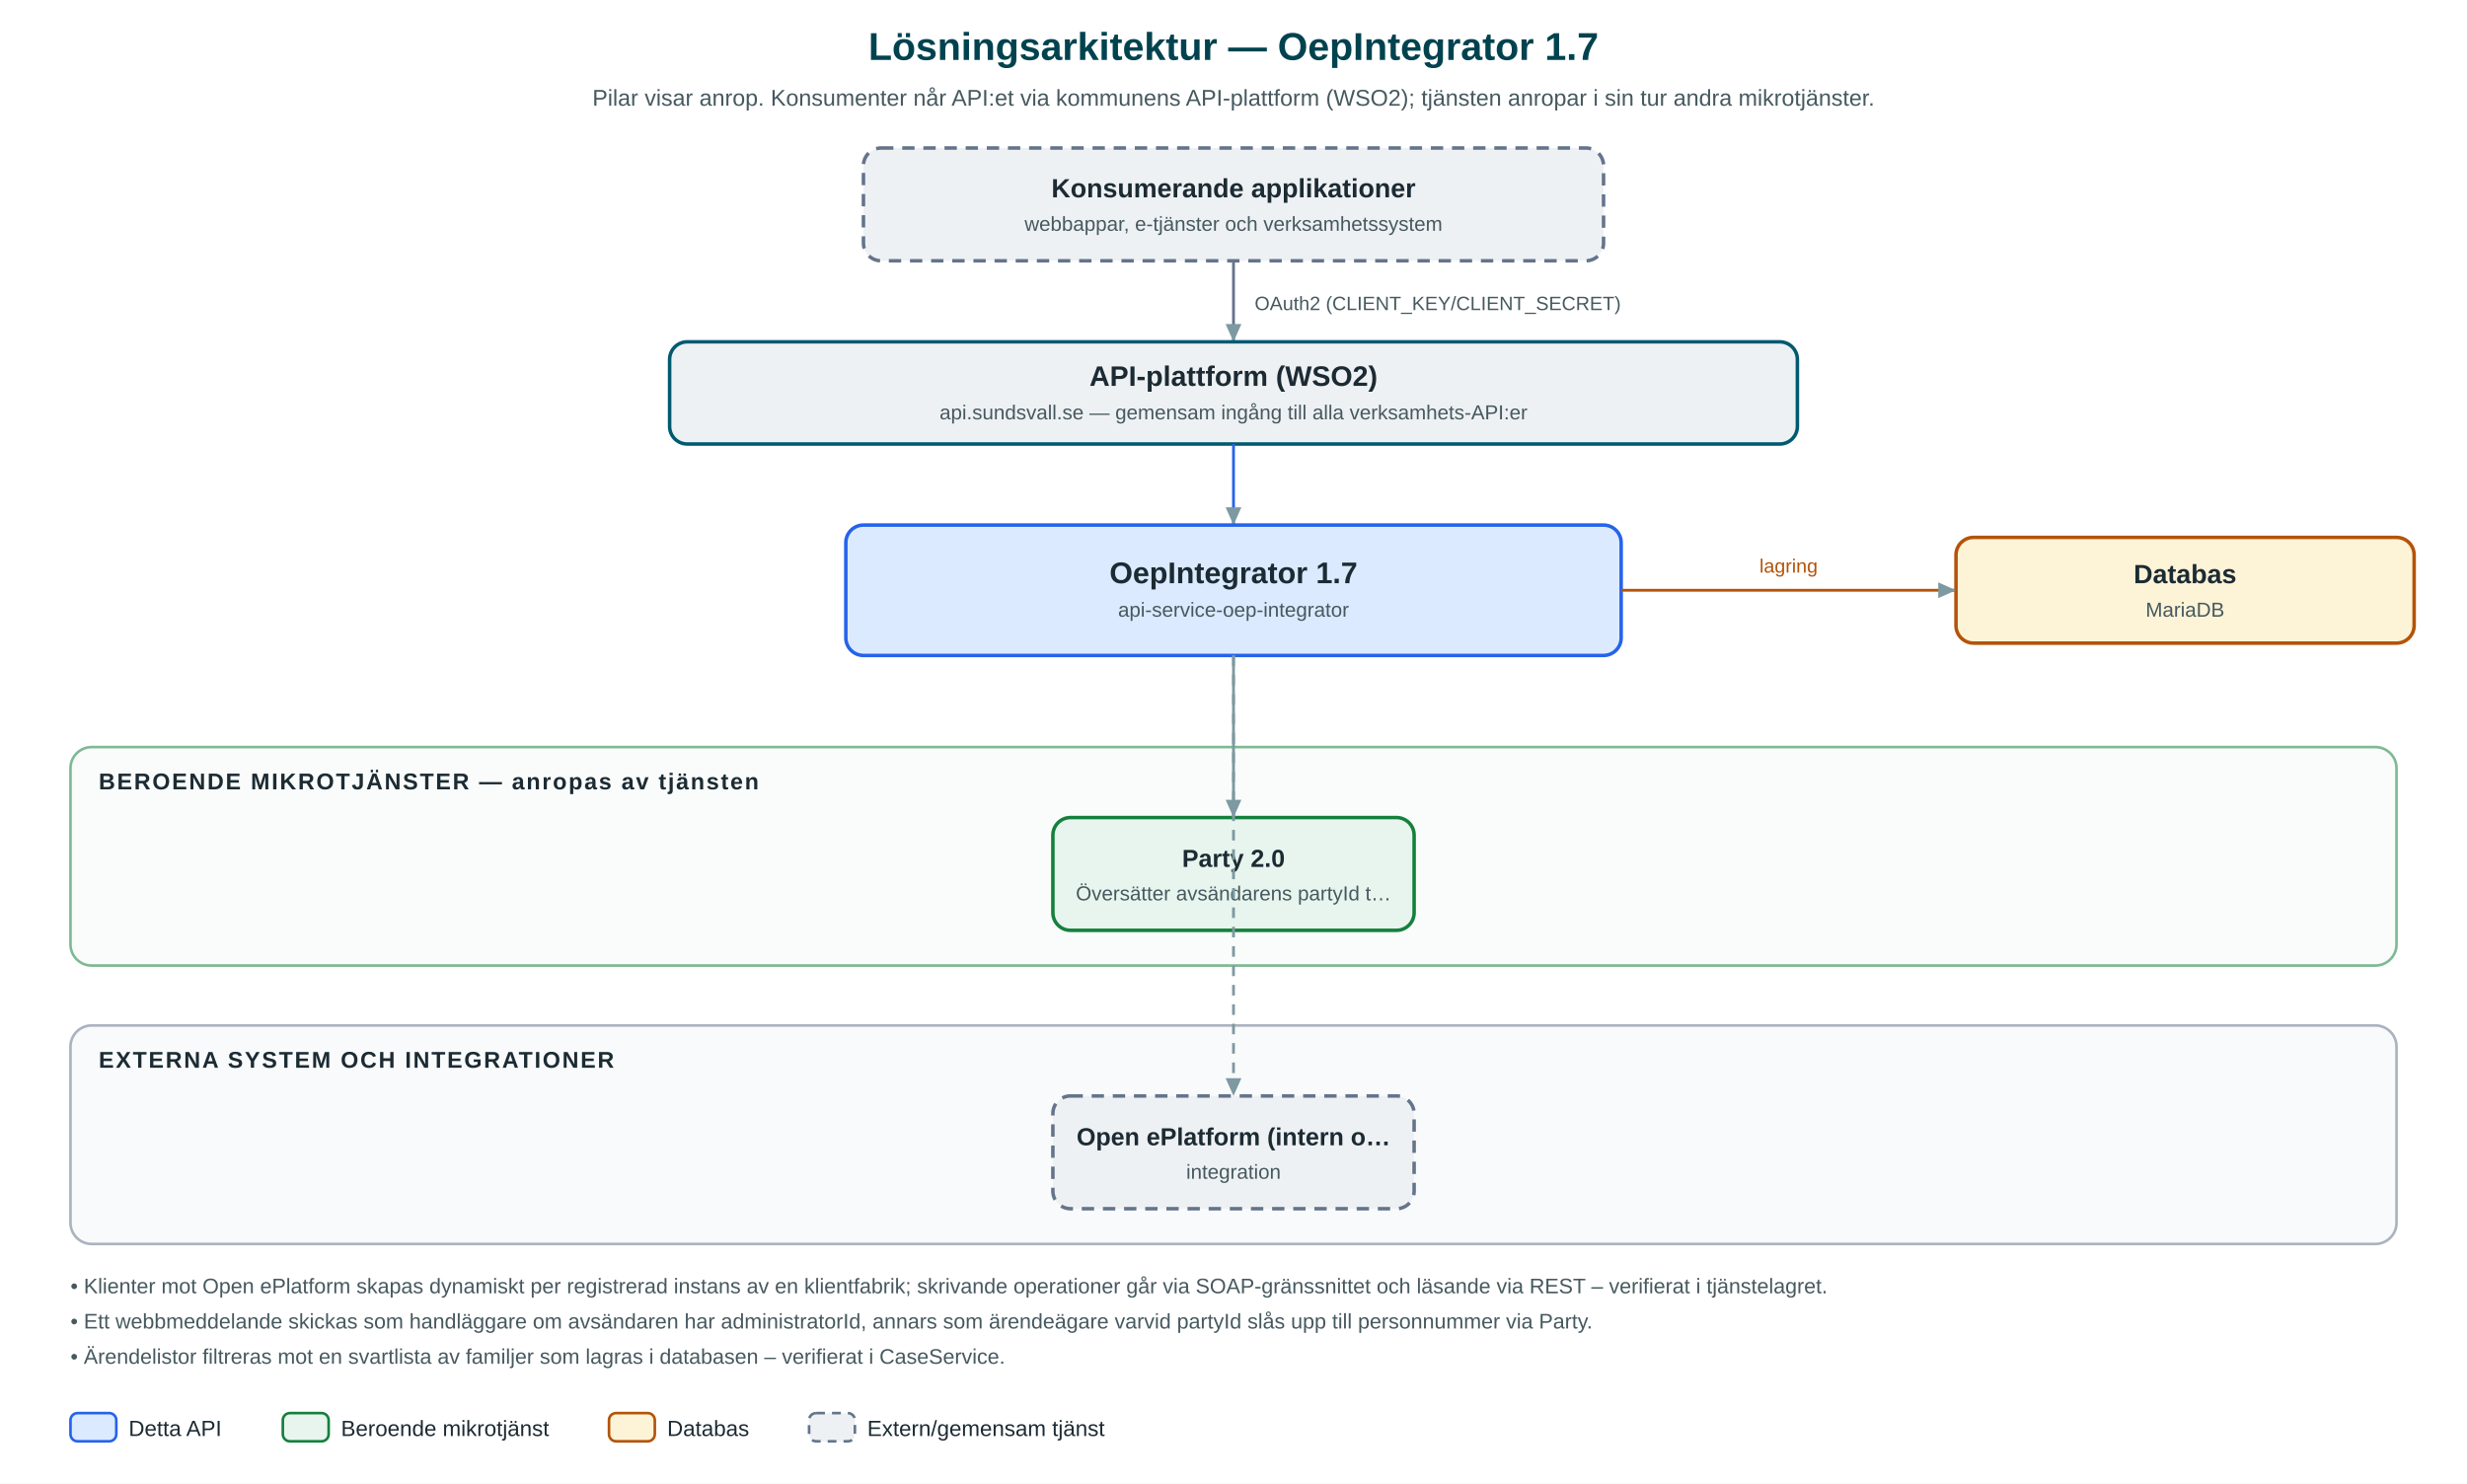
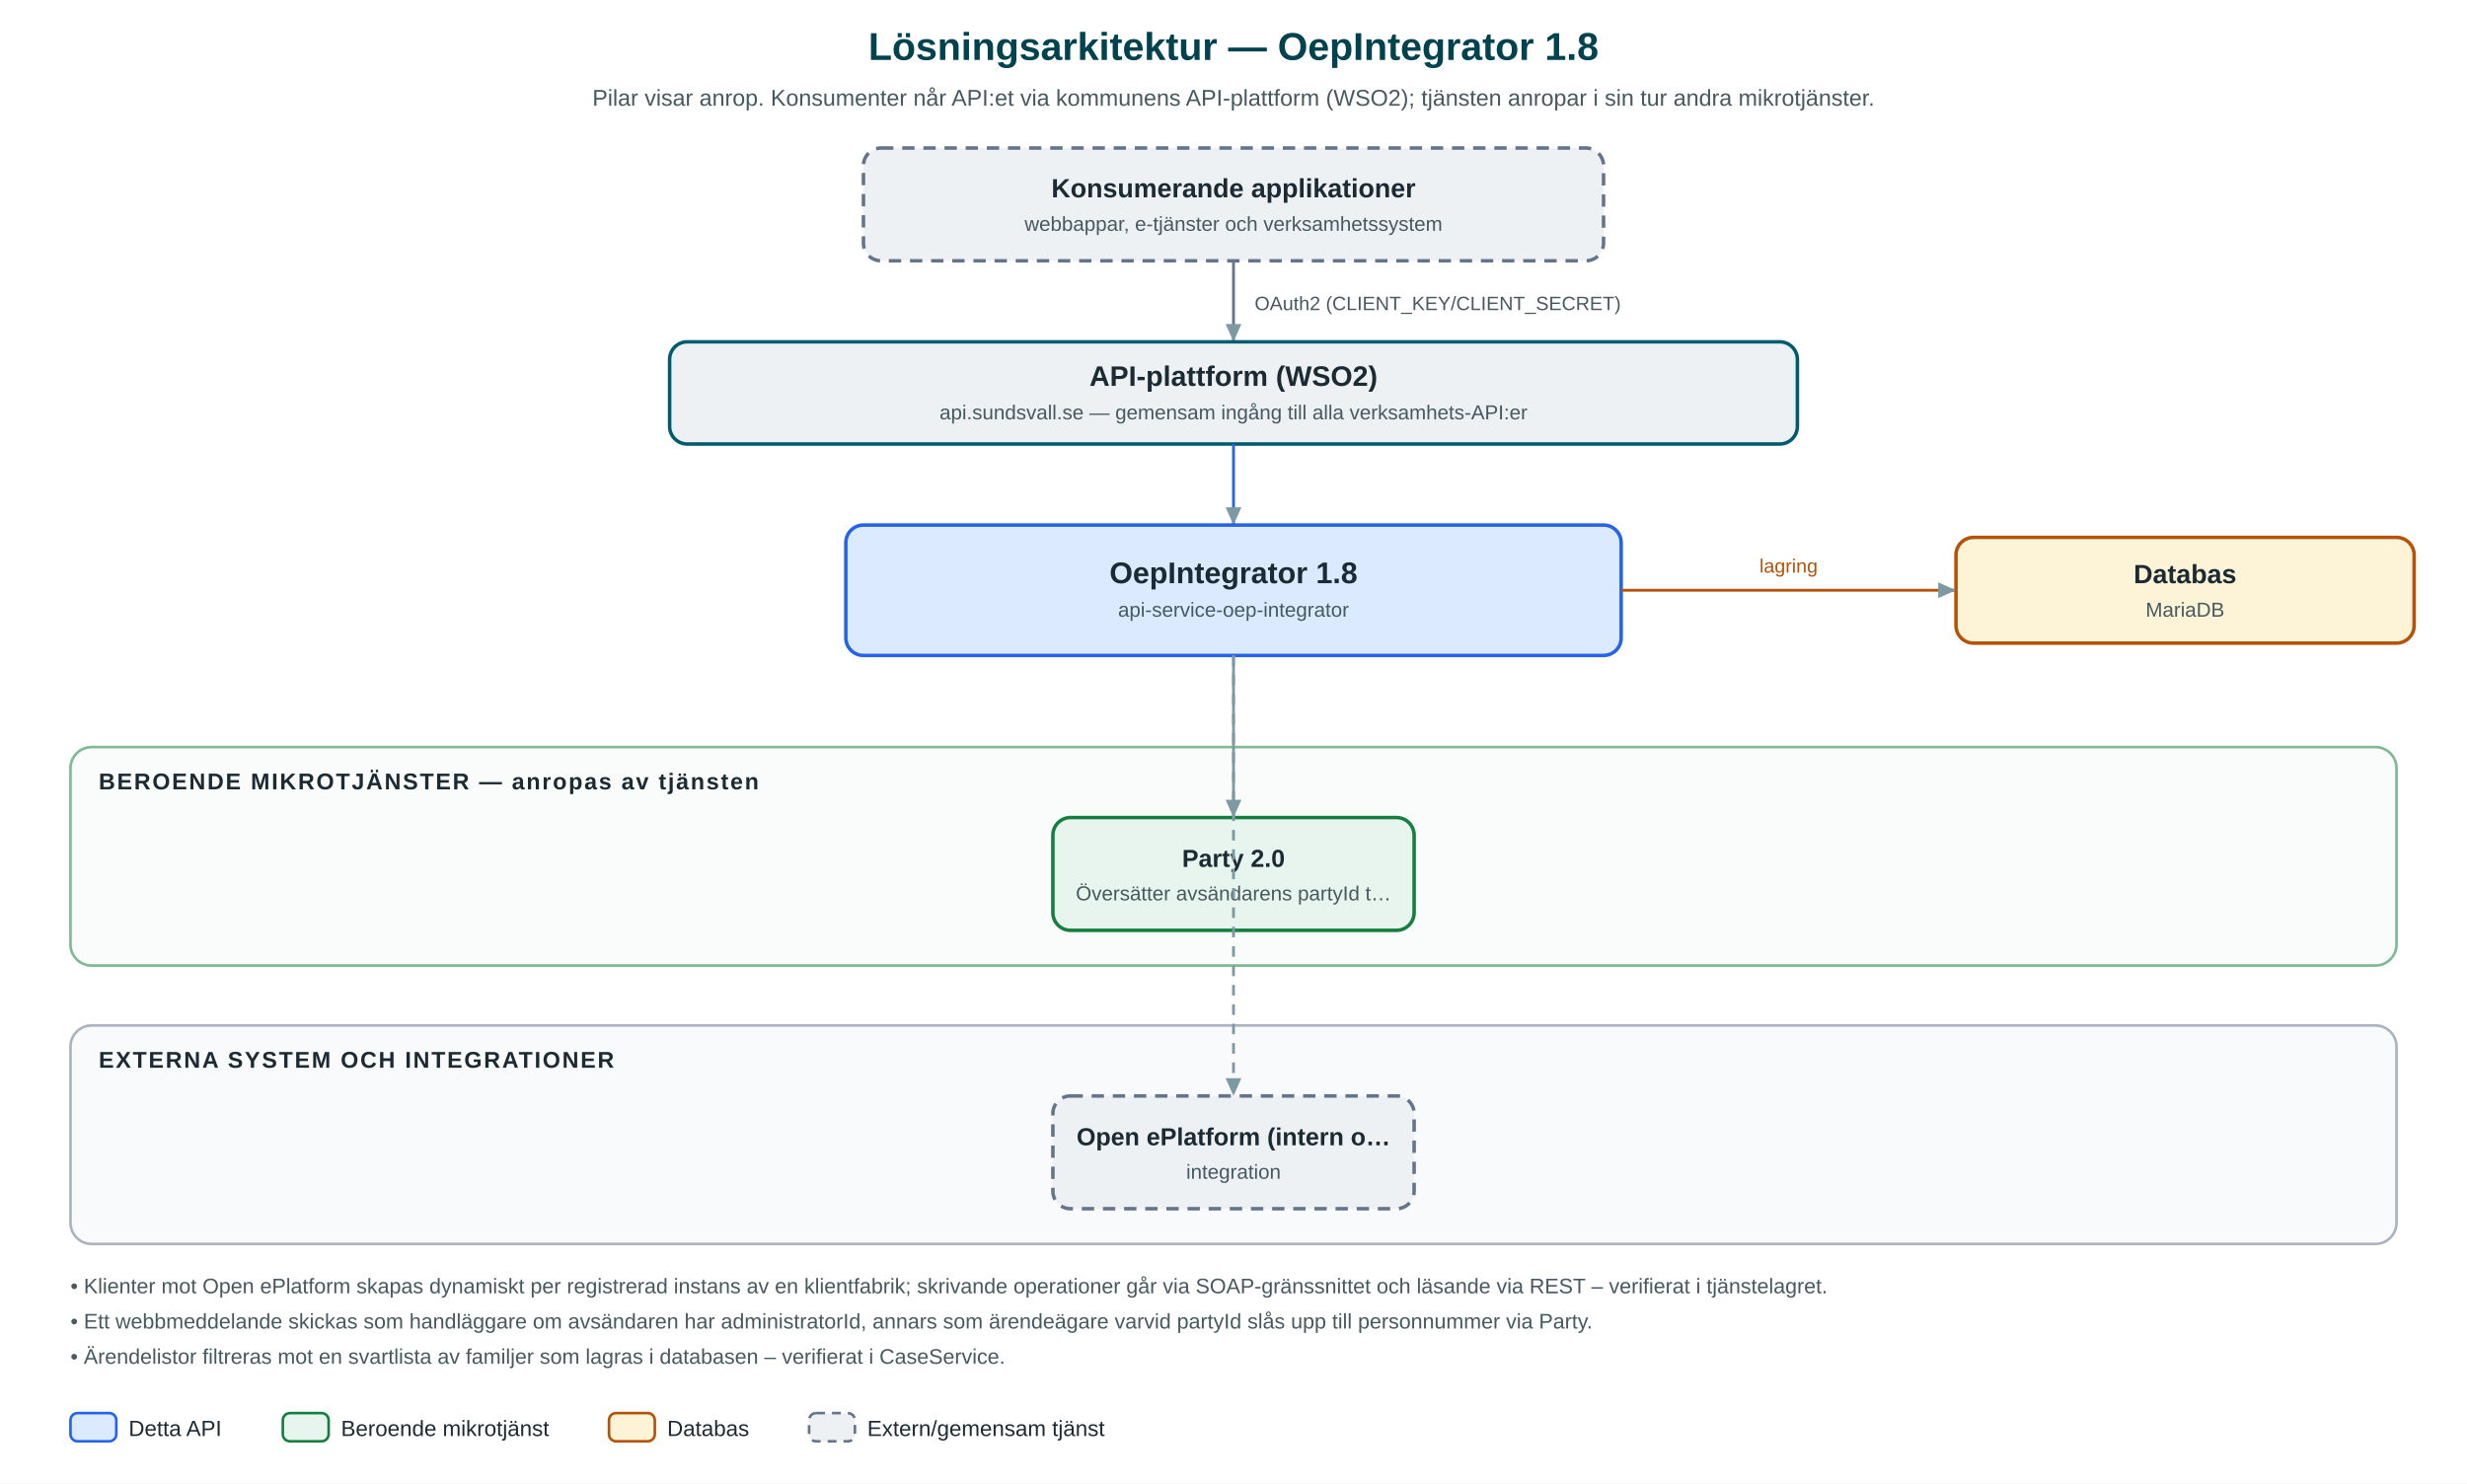
- <svg xmlns="http://www.w3.org/2000/svg" viewBox="0 0 1400 842" font-family="Segoe UI, Helvetica Neue, Arial, sans-serif" role="img" aria-label="Arkitekturdiagram för OepIntegrator 1.7">
+ <svg xmlns="http://www.w3.org/2000/svg" viewBox="0 0 1400 842" font-family="Segoe UI, Helvetica Neue, Arial, sans-serif" role="img" aria-label="Arkitekturdiagram för OepIntegrator 1.8">
  <defs>
    <marker id="arr" viewBox="0 0 10 10" refX="9" refY="5" markerWidth="7" markerHeight="7" orient="auto-start-reverse">
      <path d="M 0 1 L 9 5 L 0 9 z" fill="#7d99a1" />
    </marker>
  </defs>
  <rect width="1400" height="842" fill="#ffffff" />
-   <text x="700.0" y="34" text-anchor="middle" font-size="22" font-weight="bold" fill="#00434f">Lösningsarkitektur — OepIntegrator 1.7</text>
+   <text x="700.0" y="34" text-anchor="middle" font-size="22" font-weight="bold" fill="#00434f">Lösningsarkitektur — OepIntegrator 1.8</text>
  <text x="700.0" y="60" text-anchor="middle" font-size="13" fill="#46595f">Pilar visar anrop. Konsumenter når API:et via kommunens API-plattform (WSO2); tjänsten anropar i sin tur andra mikrotjänster.</text>
  <rect x="490.0" y="84" rx="10" width="420" height="64" fill="#eef1f4" stroke="#64748b" stroke-width="2" stroke-dasharray="7,5" />
  <text x="700.0" y="112.0" text-anchor="middle" font-size="15" font-weight="bold" fill="#1c2b33">Konsumerande applikationer</text>
  <text x="700.0" y="131.0" text-anchor="middle" font-size="11.5" fill="#46595f">webbappar, e-tjänster och verksamhetssystem</text>
  <path d="M 700.0 148 L 700.0 194" fill="none" stroke="#64748b" stroke-width="1.6" marker-end="url(#arr)" />
  <text x="712.0" y="176" font-size="11" fill="#46595f">OAuth2 (CLIENT_KEY/CLIENT_SECRET)</text>
  <rect x="380.0" y="194" rx="10" width="640" height="58" fill="#eef1f4" stroke="#005a70" stroke-width="2" />
  <text x="700.0" y="219.0" text-anchor="middle" font-size="16" font-weight="bold" fill="#1c2b33">API-plattform (WSO2)</text>
  <text x="700.0" y="238.0" text-anchor="middle" font-size="11.5" fill="#46595f">api.sundsvall.se — gemensam ingång till alla verksamhets-API:er</text>
  <path d="M 700.0 252 L 700.0 298" fill="none" stroke="#2563eb" stroke-width="1.6" marker-end="url(#arr)" />
  <rect x="480.0" y="298" rx="10" width="440" height="74" fill="#dbeafe" stroke="#2563eb" stroke-width="2" />
-   <text x="700.0" y="331.0" text-anchor="middle" font-size="17" font-weight="bold" fill="#1c2b33">OepIntegrator 1.7</text>
+   <text x="700.0" y="331.0" text-anchor="middle" font-size="17" font-weight="bold" fill="#1c2b33">OepIntegrator 1.8</text>
  <text x="700.0" y="350.0" text-anchor="middle" font-size="11.5" fill="#46595f">api-service-oep-integrator</text>
  <rect x="1110" y="305" rx="10" width="260" height="60" fill="#fdf3d7" stroke="#b45309" stroke-width="2" />
  <text x="1240.0" y="331.0" text-anchor="middle" font-size="15" font-weight="bold" fill="#1c2b33">Databas</text>
  <text x="1240.0" y="350.0" text-anchor="middle" font-size="11.5" fill="#46595f">MariaDB</text>
  <path d="M 920.0 335.0 L 1110 335.0" fill="none" stroke="#b45309" stroke-width="1.6" marker-end="url(#arr)" />
  <text x="1015.0" y="325.0" text-anchor="middle" font-size="11" fill="#b45309">lagring</text>
  <rect x="40" y="424" rx="12" width="1320" height="124" fill="#f4faf6" stroke="#15803d" stroke-width="1.5" opacity="0.55" />
  <text x="56" y="448" font-size="13" font-weight="bold" letter-spacing="1" fill="#1c2b33">BEROENDE MIKROTJÄNSTER — anropas av tjänsten</text>
  <rect x="597.5" y="464" rx="10" width="205" height="64" fill="#e8f5ee" stroke="#15803d" stroke-width="2" />
  <text x="700.0" y="492.0" text-anchor="middle" font-size="14" font-weight="bold" fill="#1c2b33">Party 2.0</text>
  <text x="700.0" y="511.0" text-anchor="middle" font-size="11.5" fill="#46595f">Översätter avsändarens partyId t…</text>
  <path d="M 700.0 372 C 700.0 418.0, 700.0 418.0, 700.0 464" fill="none" stroke="#7d99a1" stroke-width="1.6" marker-end="url(#arr)" />
  <rect x="40" y="582" rx="12" width="1320" height="124" fill="#f4f5f7" stroke="#64748b" stroke-width="1.5" opacity="0.55" />
  <text x="56" y="606" font-size="13" font-weight="bold" letter-spacing="1" fill="#1c2b33">EXTERNA SYSTEM OCH INTEGRATIONER</text>
  <rect x="597.5" y="622" rx="10" width="205" height="64" fill="#eef1f4" stroke="#64748b" stroke-width="2" stroke-dasharray="7,5" />
  <text x="700.0" y="650.0" text-anchor="middle" font-size="14" font-weight="bold" fill="#1c2b33">Open ePlatform (intern o…</text>
  <text x="700.0" y="669.0" text-anchor="middle" font-size="11.5" fill="#46595f">integration</text>
  <path d="M 700.0 372 C 700.0 497.0, 700.0 497.0, 700.0 622" fill="none" stroke="#7d99a1" stroke-width="1.6" stroke-dasharray="6,5" marker-end="url(#arr)" />
  <text x="40" y="734" font-size="12" fill="#46595f">• Klienter mot Open ePlatform skapas dynamiskt per registrerad instans av en klientfabrik; skrivande operationer går via SOAP-gränssnittet och läsande via REST – verifierat i tjänstelagret.</text>
  <text x="40" y="754" font-size="12" fill="#46595f">• Ett webbmeddelande skickas som handläggare om avsändaren har administratorId, annars som ärendeägare varvid partyId slås upp till personnummer via Party.</text>
  <text x="40" y="774" font-size="12" fill="#46595f">• Ärendelistor filtreras mot en svartlista av familjer som lagras i databasen – verifierat i CaseService.</text>
  <rect x="40" y="802" width="26" height="16" rx="4" fill="#dbeafe" stroke="#2563eb" stroke-width="1.5" />
  <text x="73" y="815" font-size="12.5" fill="#1c2b33">Detta API</text>
  <rect x="160.5" y="802" width="26" height="16" rx="4" fill="#e8f5ee" stroke="#15803d" stroke-width="1.5" />
  <text x="193.5" y="815" font-size="12.5" fill="#1c2b33">Beroende mikrotjänst</text>
  <rect x="345.6" y="802" width="26" height="16" rx="4" fill="#fdf3d7" stroke="#b45309" stroke-width="1.5" />
  <text x="378.6" y="815" font-size="12.5" fill="#1c2b33">Databas</text>
  <rect x="459.15" y="802" width="26" height="16" rx="4" fill="#eef1f4" stroke="#64748b" stroke-width="1.5" stroke-dasharray="5,4" />
  <text x="492.15" y="815" font-size="12.5" fill="#1c2b33">Extern/gemensam tjänst</text>
</svg>
